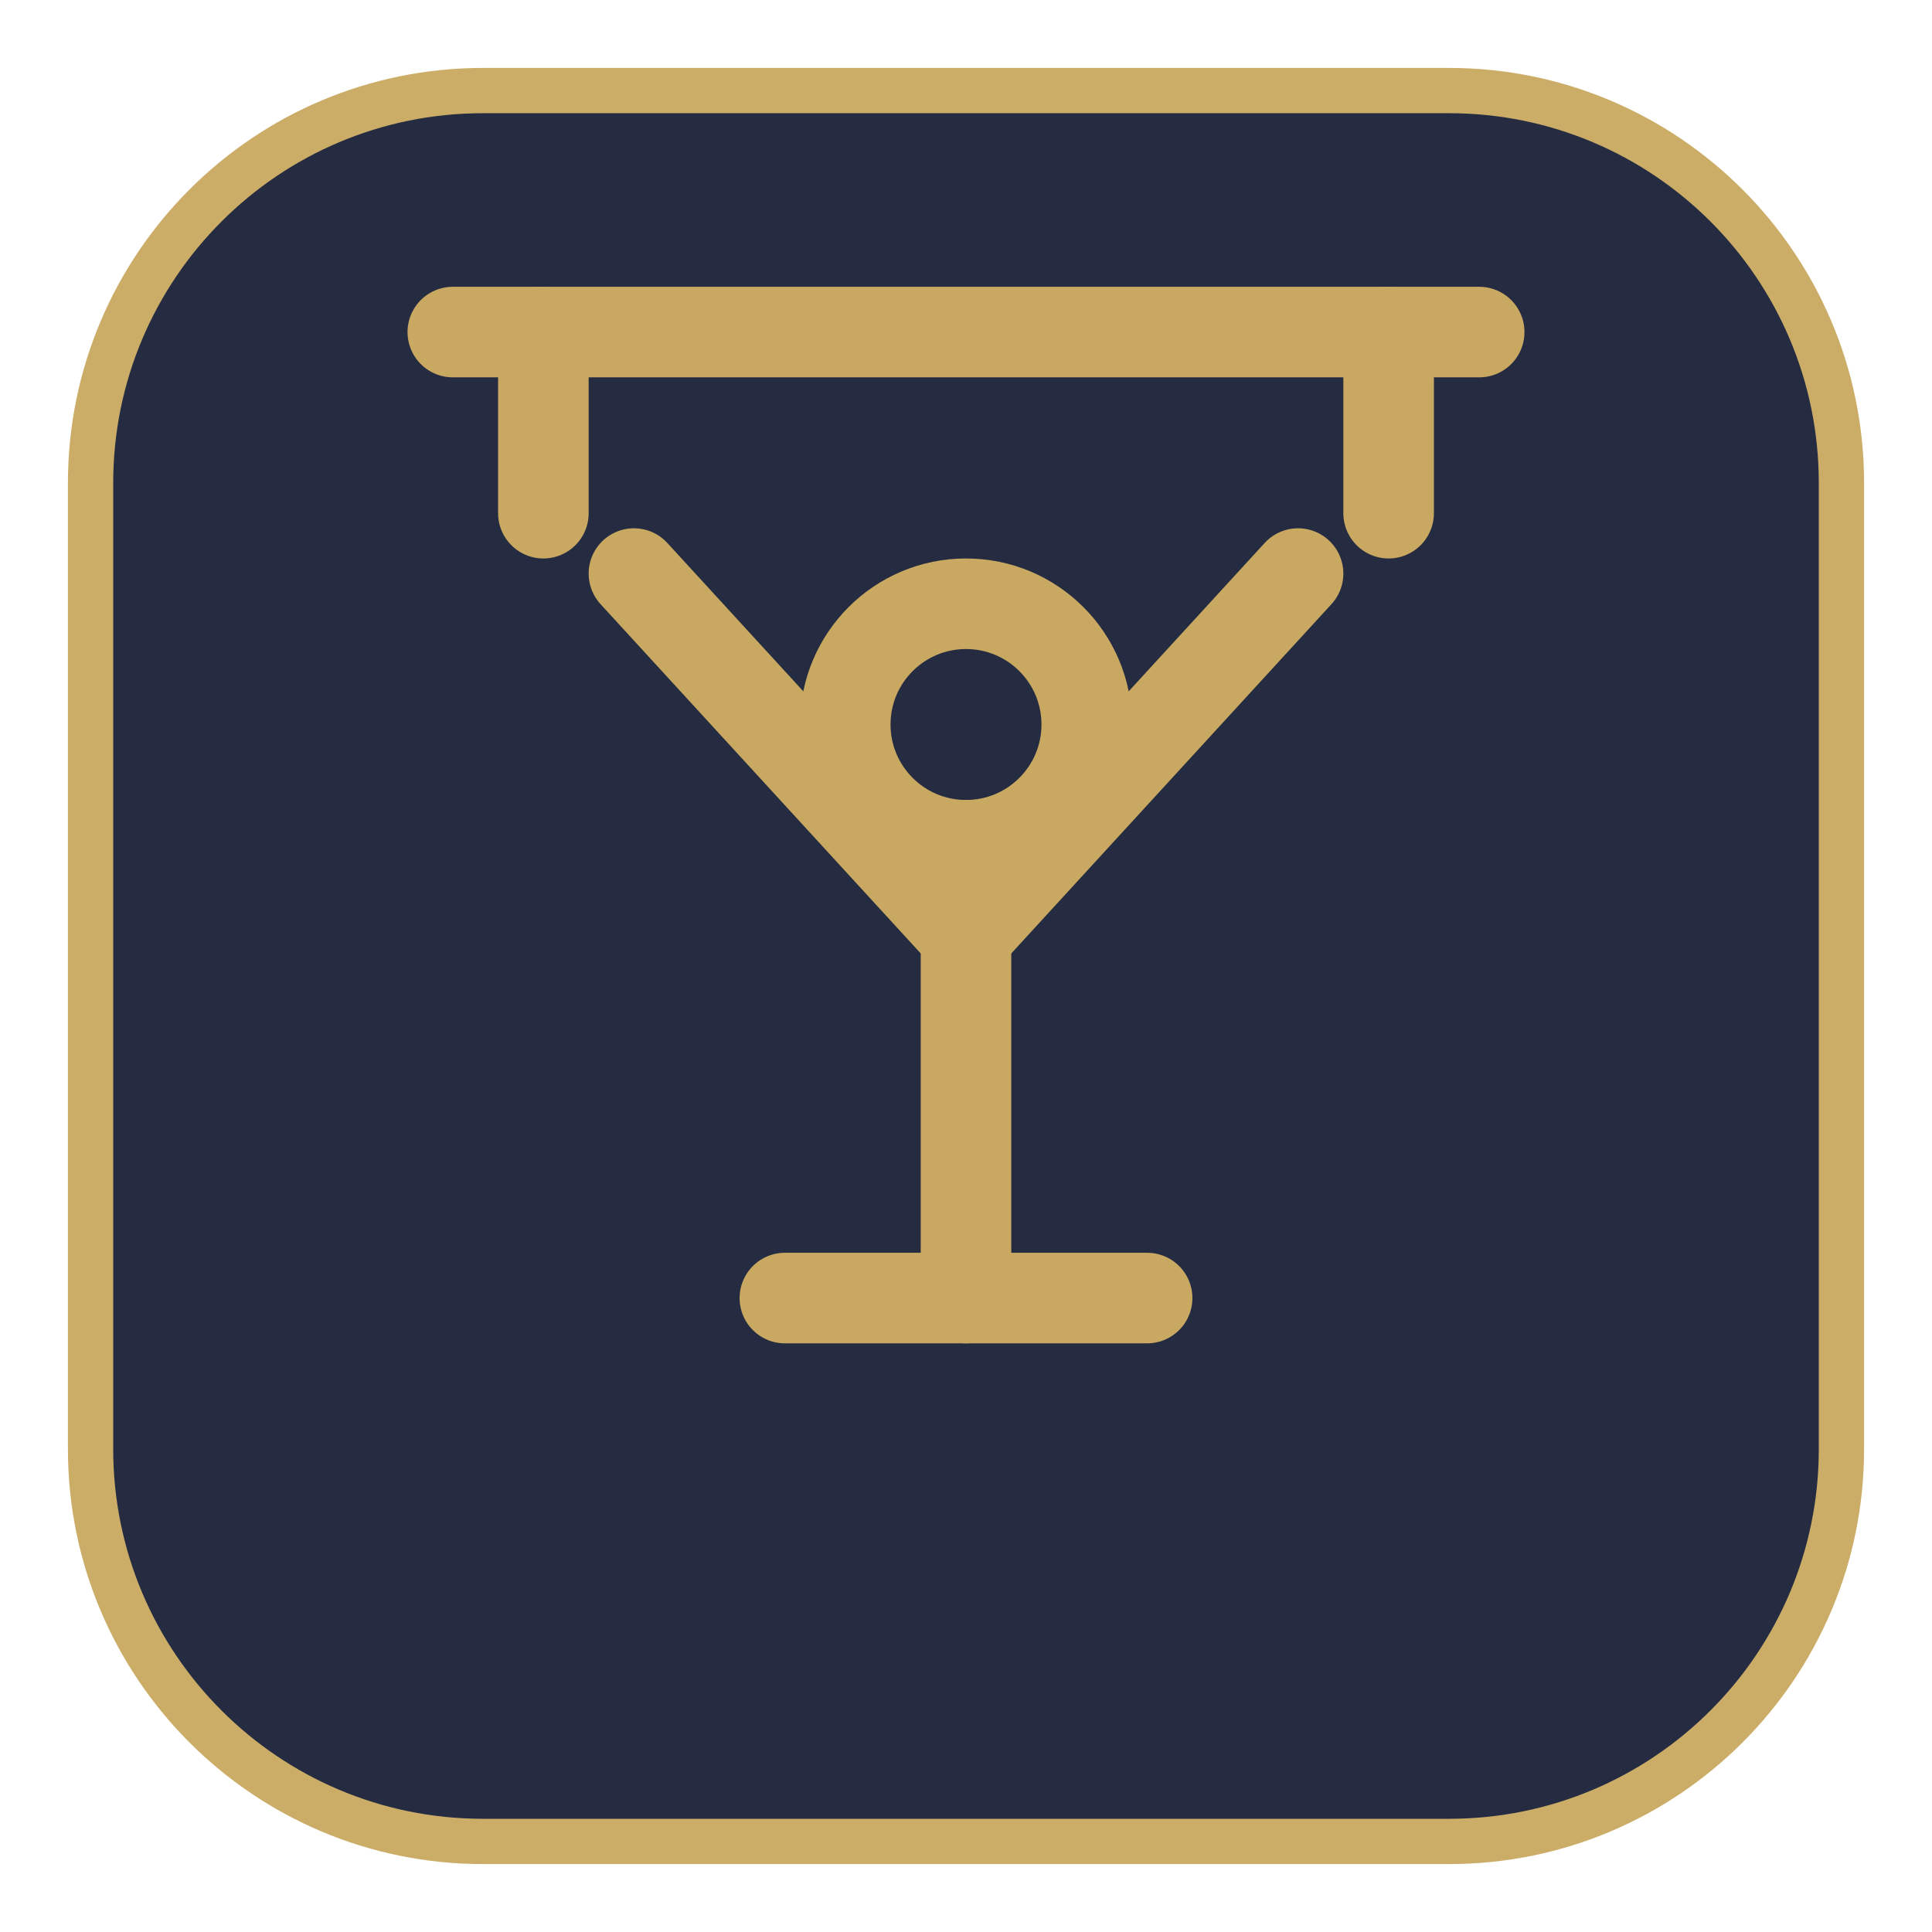
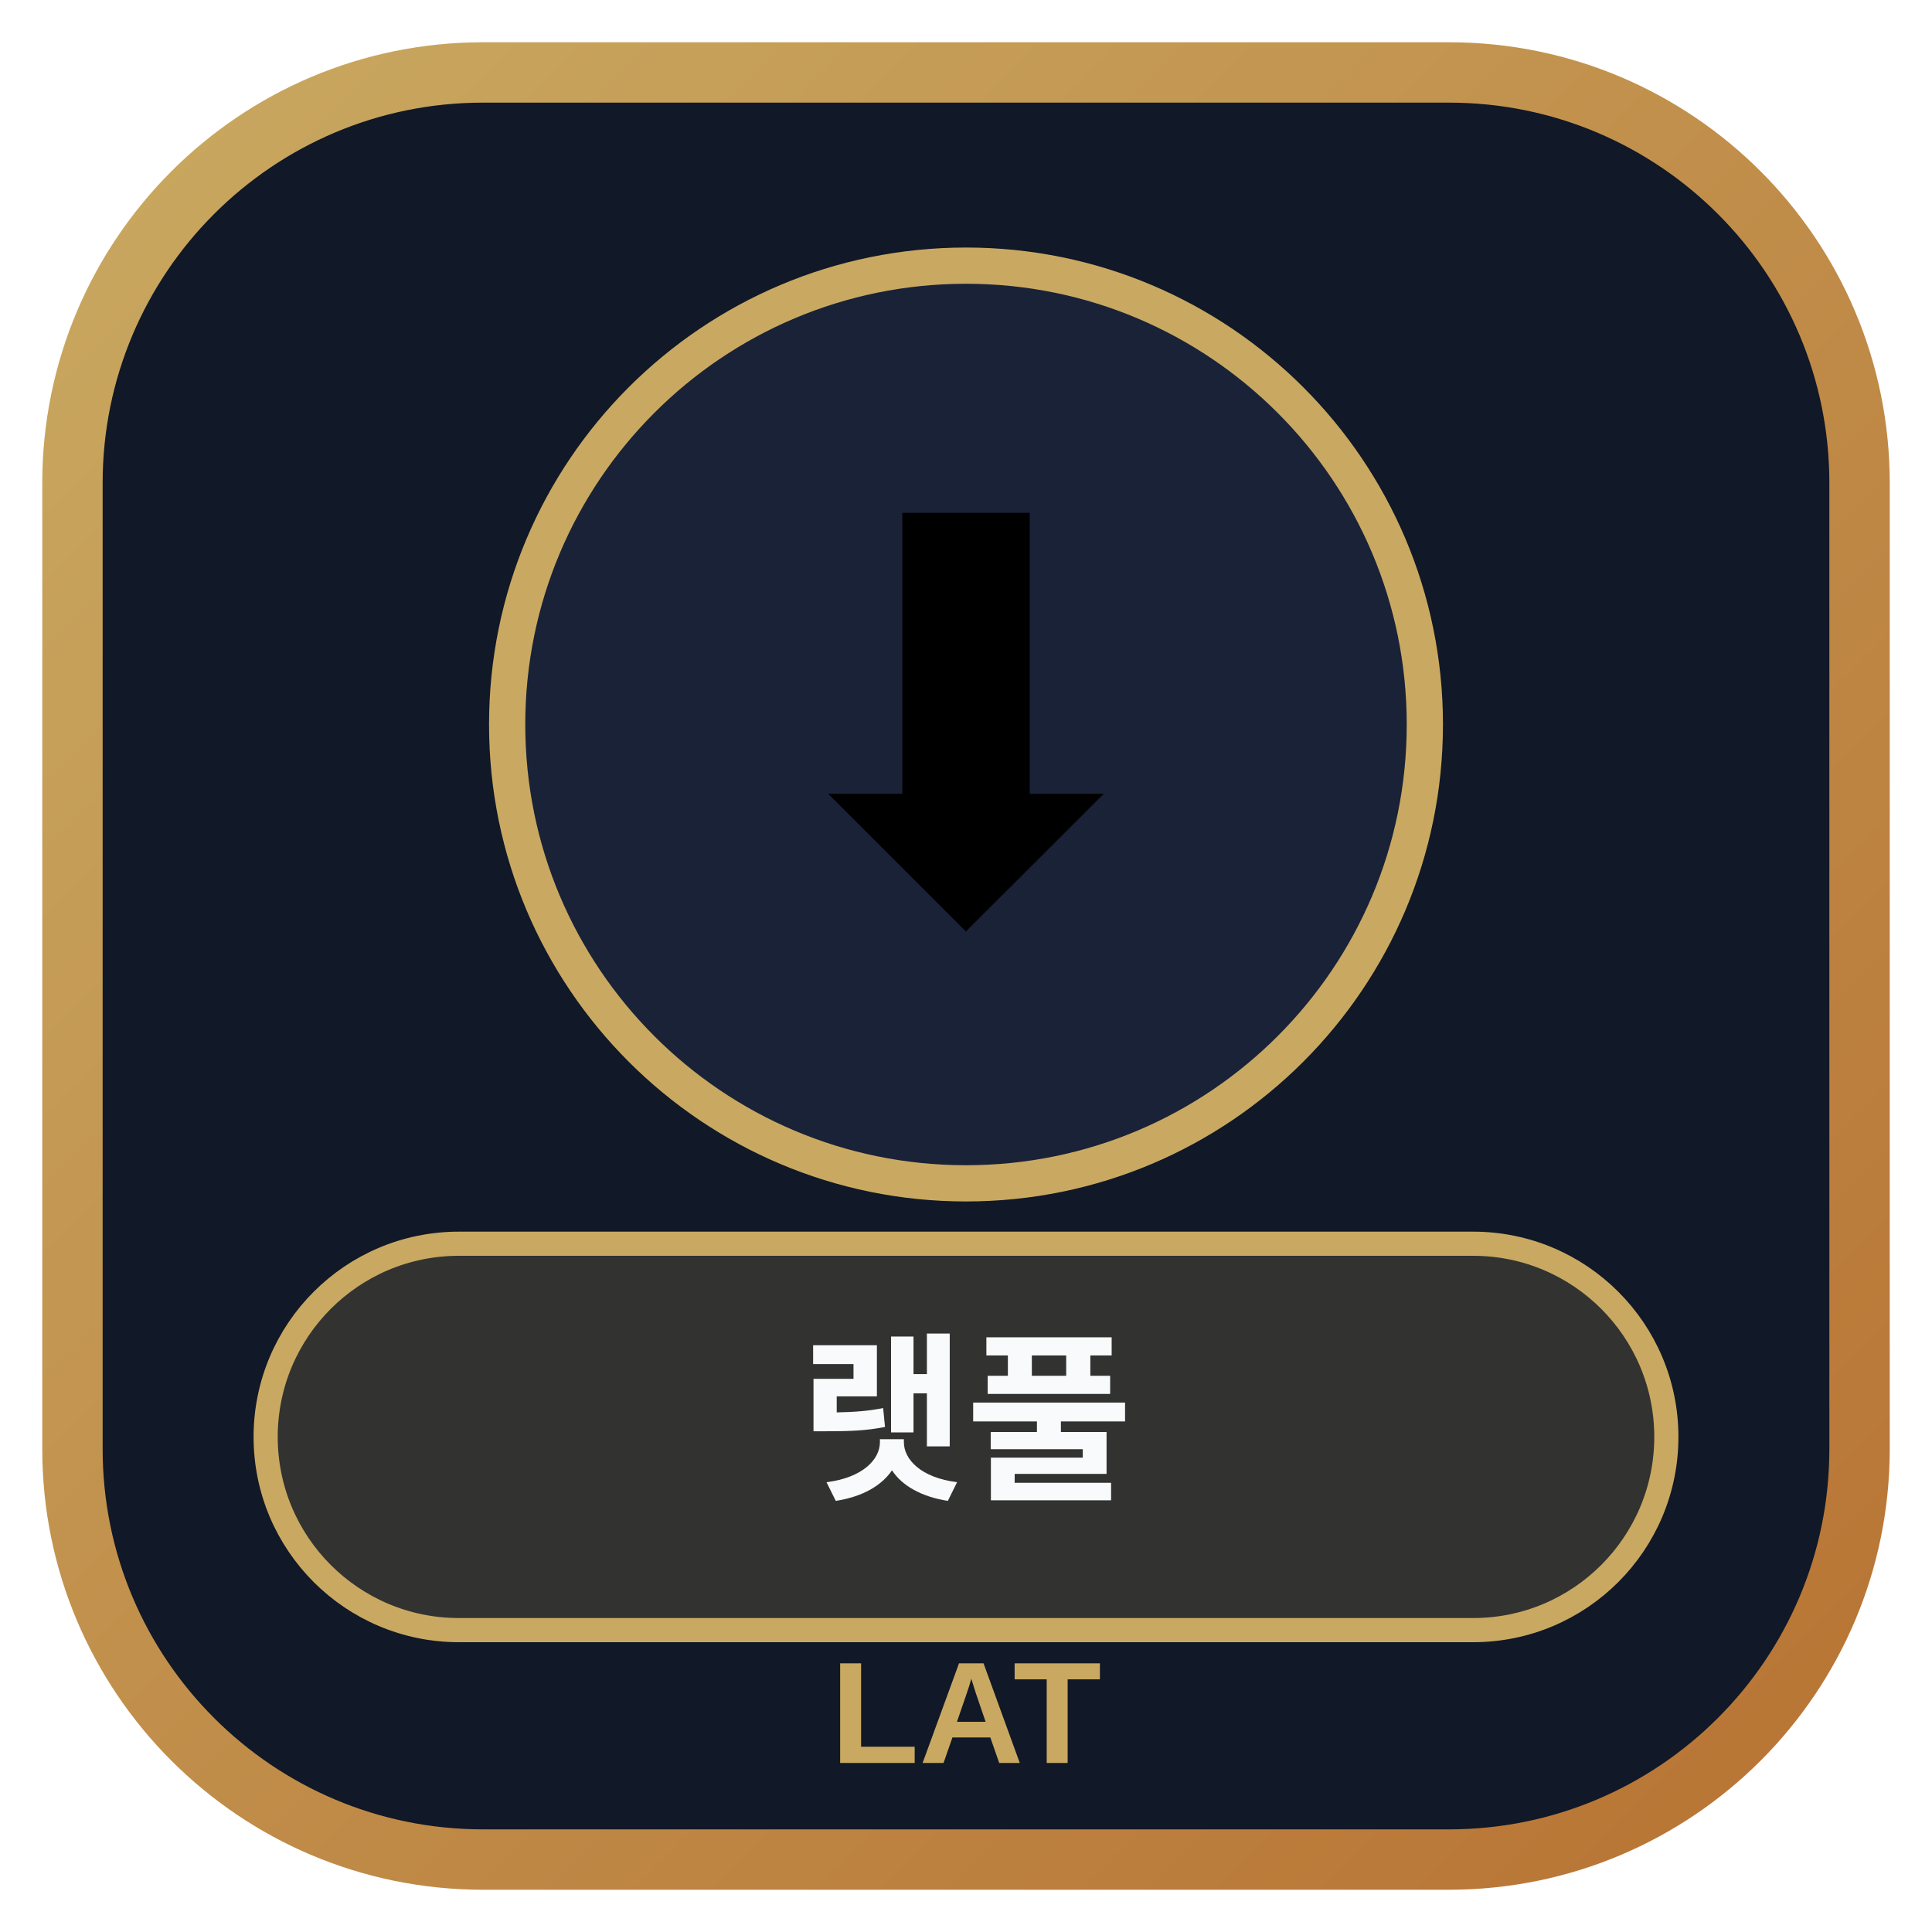
- <svg xmlns="http://www.w3.org/2000/svg" viewBox="0 0 128 128" role="img" aria-label="lat">
-   <rect x="6" y="6" width="116" height="116" rx="26" fill="#1A2238" stroke="#C9A961" stroke-width="3" opacity=".95" />
-   <g fill="none" stroke="#C9A961" stroke-width="6" stroke-linecap="round" stroke-linejoin="round">
-     <line x1="30" y1="22" x2="98" y2="22" />
-     <line x1="36" y1="22" x2="36" y2="34" />
-     <line x1="92" y1="22" x2="92" y2="34" />
-     <circle cx="64" cy="48" r="8" />
-     <line x1="64" y1="56" x2="64" y2="86" />
-     <line x1="64" y1="62" x2="42" y2="38" />
-     <line x1="64" y1="62" x2="86" y2="38" />
-     <line x1="52" y1="86" x2="76" y2="86" />
-   </g>
+ <svg xmlns="http://www.w3.org/2000/svg" viewBox="0 0 160 160" role="img" aria-label="랫풀">
+   <defs>
+     <linearGradient id="g" x1="0" x2="1" y1="0" y2="1">
+       <stop offset="0" stop-color="#C9A961" />
+       <stop offset="1" stop-color="#B87333" />
+     </linearGradient>
+   </defs>
+   <rect x="6" y="6" width="148" height="148" rx="34" fill="#111827" stroke="url(#g)" stroke-width="5" />
+   <circle cx="80" cy="60" r="38" fill="#1A2238" stroke="#C9A961" stroke-width="3" />
+   <text x="80" y="76" text-anchor="middle" font-size="46" font-family="Apple Color Emoji, Segoe UI Emoji, Noto Color Emoji, sans-serif">⬇️</text>
+   <rect x="22" y="103" width="116" height="32" rx="16" fill="rgba(201,169,97,.18)" stroke="#C9A961" stroke-width="2" />
+   <text x="80" y="123" text-anchor="middle" fill="#F8FAFC" font-size="15" font-family="Arial, sans-serif" font-weight="900">랫풀</text>
+   <text x="80" y="146" text-anchor="middle" fill="#C9A961" font-size="12" font-family="Arial, sans-serif" font-weight="900">LAT</text>
</svg>
